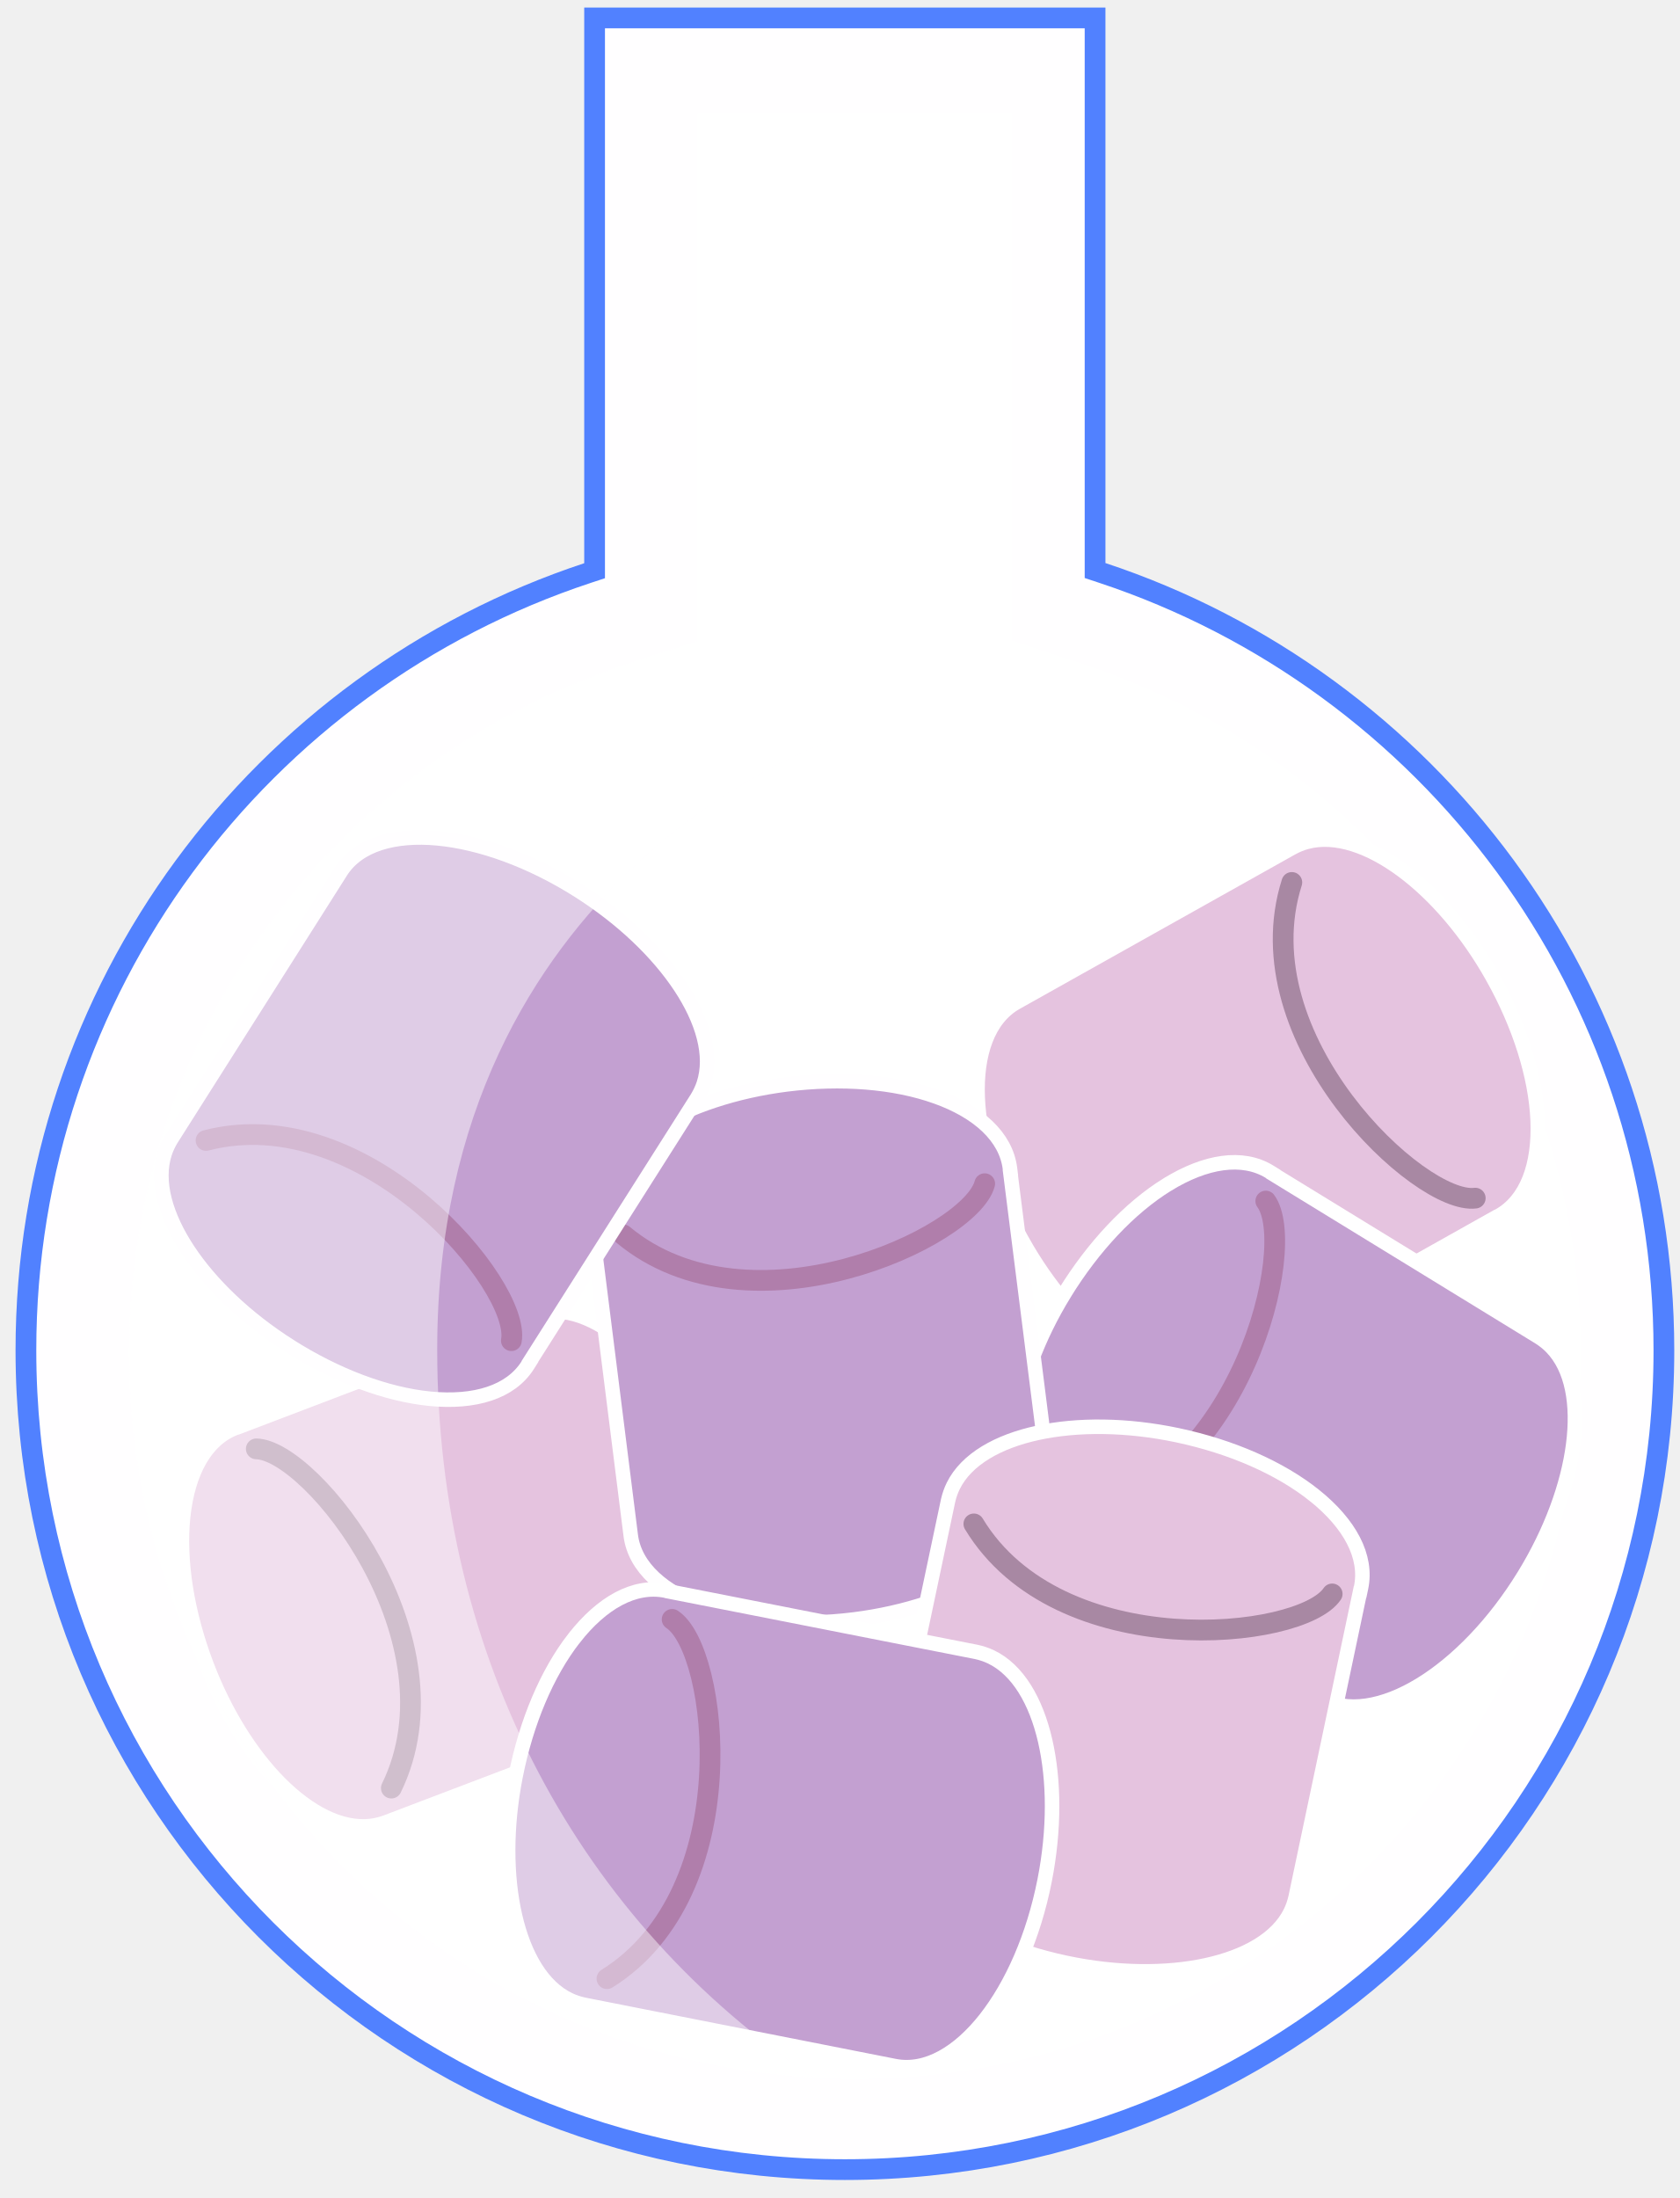
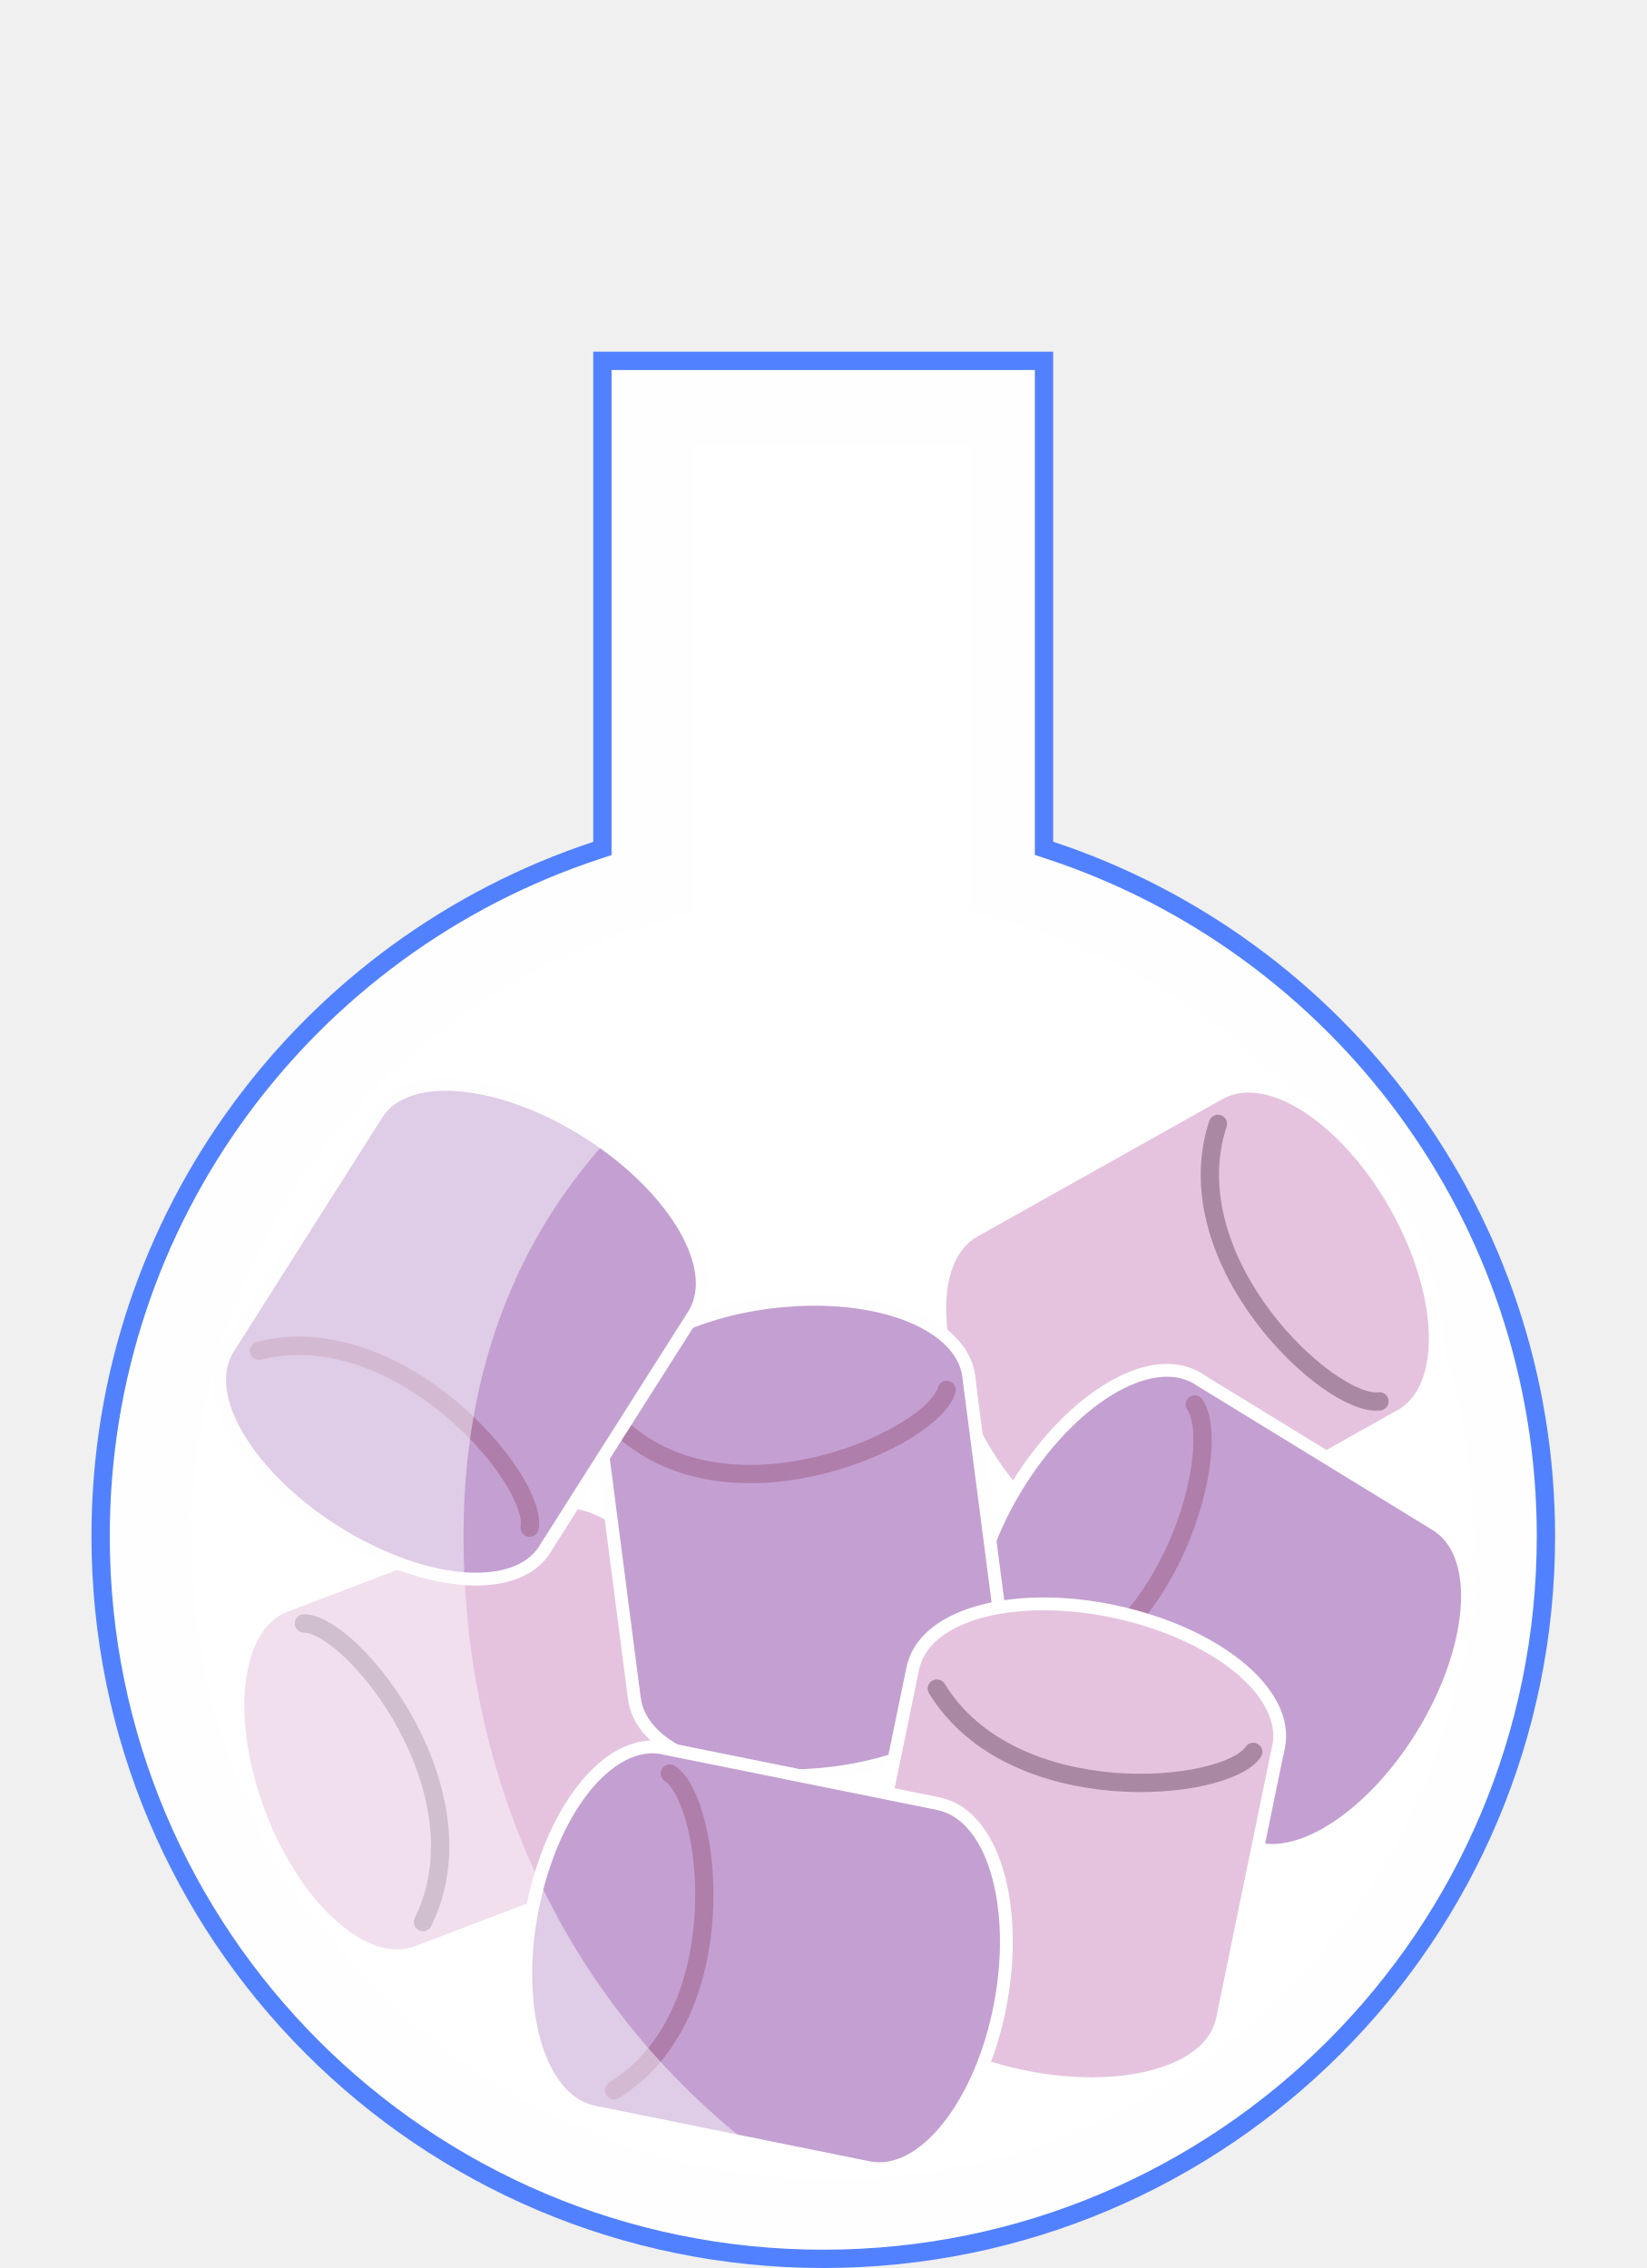
- <svg xmlns="http://www.w3.org/2000/svg" width="81" height="106" viewBox="0 0 81 106" fill="none">
-   <path d="M28.677 27.161V27.523L28.334 27.636C12.597 32.838 1.242 47.654 1.25 65.131V65.131C1.25 86.948 18.933 104.631 40.75 104.631C62.567 104.631 80.25 86.948 80.25 65.131C80.25 47.654 68.895 32.838 53.158 27.628L52.815 27.514V27.153V0.865H28.677V27.161Z" fill="#FFFEFF" stroke="#5181FF" />
-   <path d="M41.233 100.263C60.538 100.263 76.24 84.561 76.24 65.256C76.24 50.128 66.588 36.772 52.225 32.021L48.797 30.889V5.483H33.644V30.889L30.216 32.021C15.853 36.772 6.209 50.128 6.209 65.256C6.226 84.561 21.928 100.263 41.233 100.263Z" fill="white" />
-   <path d="M9.963 80.283L9.963 80.283C10.853 82.621 12.127 84.627 13.516 86.018C14.893 87.396 16.444 88.225 17.879 88.059C18.127 88.03 18.379 87.967 18.605 87.885L18.605 87.885L18.61 87.883L32.87 82.458L32.87 82.458C34.35 81.894 35.162 80.243 35.383 78.213C35.607 76.161 35.248 73.608 34.27 71.036L34.27 71.036C33.38 68.698 32.107 66.692 30.717 65.301C29.34 63.923 27.79 63.094 26.354 63.26C26.106 63.289 25.854 63.352 25.629 63.434L25.629 63.434L25.624 63.436L11.556 68.796L11.549 68.791L11.363 68.861C9.916 69.409 9.06 71.003 8.833 73.143L8.833 73.144C8.611 75.269 9.022 77.806 9.963 80.283Z" fill="#E5C3DF" stroke="white" stroke-width="0.7" />
-   <path d="M12.361 69.873C15.045 69.924 22.36 79.114 18.875 86.232" stroke="#A888A3" stroke-miterlimit="10" stroke-linecap="round" />
-   <path d="M71.994 47.132L71.994 47.131C70.771 44.949 69.216 43.152 67.638 41.981C66.073 40.82 64.418 40.228 63.022 40.603C62.781 40.668 62.541 40.767 62.33 40.882L62.33 40.882L62.325 40.884L49.016 48.345L49.016 48.345C47.635 49.12 47.075 50.872 47.154 52.913C47.234 54.976 47.964 57.448 49.309 59.849L49.31 59.849C50.533 62.031 52.087 63.828 53.666 64.999C55.231 66.16 56.886 66.753 58.281 66.377C58.523 66.312 58.763 66.213 58.974 66.099L58.974 66.099L58.978 66.096L72.106 58.728L72.114 58.732L72.287 58.635C73.638 57.88 74.251 56.178 74.161 54.028L74.161 54.027C74.068 51.892 73.289 49.444 71.994 47.132Z" fill="#E5C3DF" stroke="white" stroke-width="0.7" />
-   <path d="M71.151 57.781C68.489 58.124 59.904 50.108 62.305 42.556" stroke="#A888A3" stroke-miterlimit="10" stroke-linecap="round" />
-   <path d="M51.339 62.378L51.339 62.379C50.03 64.51 49.219 66.744 48.966 68.693C48.715 70.625 49.005 72.359 50.013 73.395C50.188 73.574 50.391 73.735 50.594 73.863L50.594 73.863L50.598 73.866L63.602 81.849L63.602 81.849C64.951 82.677 66.754 82.311 68.498 81.247C70.26 80.172 72.062 78.329 73.502 75.984L73.502 75.984C74.811 73.852 75.622 71.619 75.875 69.669C76.126 67.737 75.836 66.003 74.828 64.968C74.654 64.788 74.45 64.628 74.247 64.499L74.247 64.499L74.243 64.496L61.409 56.627L61.409 56.618L61.24 56.514C59.922 55.702 58.137 55.997 56.304 57.124L56.303 57.124C54.484 58.246 52.727 60.121 51.339 62.378Z" fill="#C3A0D1" stroke="white" stroke-width="0.7" />
-   <path d="M61.049 57.922C62.646 60.079 59.833 71.484 52.069 73.069" stroke="#B07EAB" stroke-miterlimit="10" stroke-linecap="round" />
-   <path d="M37.943 52.296L37.943 52.296C35.461 52.609 33.211 53.372 31.531 54.394C29.867 55.407 28.695 56.718 28.518 58.151C28.487 58.4 28.489 58.659 28.515 58.898L28.515 58.898L28.516 58.903L30.42 74.042L30.42 74.042C30.618 75.612 32.03 76.791 33.951 77.486C35.892 78.188 38.458 78.442 41.188 78.099L41.188 78.099C43.67 77.787 45.92 77.023 47.6 76.001C49.264 74.989 50.436 73.678 50.613 72.244C50.644 71.996 50.642 71.736 50.615 71.497L50.615 71.497L50.615 71.492L48.729 56.556L48.735 56.551L48.711 56.354C48.52 54.818 47.174 53.61 45.148 52.884L45.147 52.884C43.134 52.166 40.572 51.967 37.943 52.296Z" fill="#C3A0D1" stroke="#FFFEFF" stroke-width="0.7" />
-   <path d="M47.492 57.085C46.808 59.681 36.15 64.619 30.057 59.551" stroke="#B07EAB" stroke-miterlimit="10" stroke-linecap="round" />
-   <path d="M13.983 64.922L13.983 64.921C11.87 63.582 10.159 61.933 9.075 60.294C8 58.669 7.498 56.983 7.948 55.611C8.025 55.373 8.138 55.139 8.263 54.934L8.263 54.934L8.266 54.93L16.434 42.042L16.434 42.042C17.282 40.705 19.062 40.24 21.096 40.429C23.151 40.621 25.581 41.483 27.905 42.956L27.905 42.956C30.018 44.295 31.729 45.944 32.813 47.584C33.888 49.209 34.39 50.894 33.94 52.267C33.862 52.504 33.75 52.738 33.625 52.943L33.625 52.943L33.622 52.948L25.556 65.659L25.56 65.667L25.454 65.835C24.627 67.143 22.895 67.663 20.752 67.457L20.752 67.457C18.625 67.249 16.222 66.339 13.983 64.922Z" fill="#C3A0D1" stroke="#FFFEFF" stroke-width="0.7" />
-   <path d="M24.663 64.654C25.149 62.014 17.608 53.009 9.937 54.999" stroke="#B07EAB" stroke-miterlimit="10" stroke-linecap="round" />
-   <path d="M56.795 69.216L56.795 69.216C54.347 68.699 51.971 68.684 50.05 69.1C48.146 69.512 46.61 70.368 45.973 71.664C45.862 71.889 45.779 72.135 45.726 72.369L45.726 72.369L45.725 72.374L42.569 87.302L42.569 87.302C42.242 88.851 43.191 90.427 44.779 91.712C46.383 93.011 48.724 94.091 51.416 94.66L51.416 94.66C53.864 95.178 56.24 95.193 58.161 94.777C60.065 94.365 61.602 93.509 62.239 92.213C62.349 91.988 62.432 91.742 62.485 91.508L62.485 91.508L62.486 91.503L65.593 76.772L65.601 76.77L65.642 76.575C65.965 75.061 65.088 73.479 63.411 72.13L63.41 72.13C61.743 70.793 59.388 69.766 56.795 69.216Z" fill="#E5C3DF" stroke="white" stroke-width="0.7" />
-   <path d="M64.251 76.868C62.755 79.096 51.068 80.274 46.969 73.491" stroke="#A888A3" stroke-miterlimit="10" stroke-linecap="round" />
-   <path d="M24.868 85.655L24.868 85.655C24.384 88.11 24.401 90.486 24.843 92.401C25.281 94.3 26.157 95.824 27.462 96.444C27.688 96.551 27.935 96.63 28.17 96.68L28.17 96.68L28.175 96.681L43.144 99.635L43.144 99.635C44.697 99.942 46.26 98.971 47.524 97.366C48.801 95.744 49.849 93.389 50.382 90.689L50.382 90.689C50.866 88.235 50.849 85.859 50.407 83.944C49.969 82.045 49.093 80.521 47.788 79.901C47.562 79.794 47.315 79.714 47.08 79.664L47.08 79.664L47.075 79.663L32.304 76.756L32.301 76.748L32.106 76.71C30.588 76.407 29.018 77.305 27.692 79.001L27.691 79.001C26.377 80.686 25.382 83.056 24.868 85.655Z" fill="#C3A0D1" stroke="white" stroke-width="0.7" />
-   <path d="M32.417 78.096C34.666 79.562 36.001 91.232 29.274 95.422" stroke="#B07EAB" stroke-miterlimit="10" stroke-linecap="round" />
-   <path opacity="0.46" d="M39.285 100.213C20.887 99.198 6.225 83.912 6.225 65.264C6.225 50.136 15.878 36.781 30.232 32.029L33.66 30.898V5.483H40.067V35.732C40.067 35.732 21.087 42.14 21.087 65.073C21.078 80.076 28.043 92.749 39.285 100.213Z" fill="#FFFEFF" />
+ <svg xmlns="http://www.w3.org/2000/svg" width="90" height="124" viewBox="0 0 90 124" fill="none">
+   <path d="M32.927 46.027V46.389L32.584 46.502C16.847 51.704 5.492 66.521 5.5 83.998V83.999C5.5 105.816 23.183 123.5 45 123.5C66.817 123.5 84.5 105.816 84.5 83.999C84.5 66.521 73.145 51.704 57.408 46.494L57.065 46.38V46.019V19.73H32.927V46.027Z" fill="#FFFEFF" stroke="#5181FF" />
+   <path d="M45.483 119.132C64.788 119.132 80.49 103.429 80.49 84.123C80.49 68.995 70.838 55.639 56.475 50.887L53.047 49.755V24.348H37.894V49.755L34.466 50.887C20.103 55.639 10.459 68.995 10.459 84.123C10.476 103.429 26.178 119.132 45.483 119.132Z" fill="white" />
+   <path d="M14.179 99.175L14.179 99.175C15.064 101.505 16.334 103.503 17.723 104.886C19.099 106.257 20.65 107.078 22.087 106.908C22.336 106.879 22.588 106.815 22.814 106.733L22.814 106.733L22.819 106.731L37.124 101.278L37.124 101.278C38.607 100.712 39.426 99.063 39.654 97.036C39.884 94.988 39.531 92.442 38.559 89.879L38.559 89.879C37.674 87.549 36.403 85.552 35.015 84.169C33.639 82.798 32.088 81.976 30.65 82.146C30.401 82.175 30.149 82.239 29.923 82.322L29.923 82.322L29.918 82.324L15.805 87.711L15.799 87.706L15.614 87.776C14.162 88.327 13.3 89.919 13.066 92.055L13.066 92.056C12.838 94.177 13.243 96.707 14.179 99.175Z" fill="#E5C3DF" stroke="white" stroke-width="0.7" />
+   <path d="M16.613 88.757C19.312 88.801 26.644 97.964 23.118 105.087" stroke="#A888A3" stroke-miterlimit="10" stroke-linecap="round" />
+   <path d="M76.309 65.957L76.309 65.956C75.094 63.789 73.545 62.006 71.968 60.848C70.405 59.7 68.749 59.12 67.35 59.502C67.108 59.567 66.868 59.668 66.656 59.783L66.656 59.783L66.651 59.785L53.263 67.295L53.263 67.295C51.876 68.073 51.303 69.822 51.371 71.857C51.44 73.913 52.158 76.373 53.494 78.758L53.494 78.758C54.709 80.925 56.258 82.708 57.835 83.866C59.398 85.014 61.054 85.594 62.453 85.213C62.695 85.147 62.936 85.046 63.148 84.931L63.148 84.931L63.152 84.929L76.361 77.512L76.368 77.516L76.54 77.42C77.898 76.661 78.523 74.962 78.445 72.818L78.445 72.817C78.364 70.69 77.595 68.254 76.309 65.957Z" fill="#E5C3DF" stroke="white" stroke-width="0.7" />
+   <path d="M75.401 76.616C72.716 76.974 64.105 69.01 66.569 61.447" stroke="#A888A3" stroke-miterlimit="10" stroke-linecap="round" />
+   <path d="M55.591 81.249L55.591 81.249C54.282 83.382 53.469 85.616 53.216 87.565C52.964 89.497 53.254 91.232 54.261 92.267C54.436 92.446 54.639 92.607 54.842 92.735L54.842 92.735L54.846 92.738L67.847 100.716L67.847 100.716C69.196 101.544 71 101.178 72.743 100.113C74.506 99.037 76.309 97.194 77.75 94.848L77.75 94.848C79.059 92.716 79.872 90.482 80.125 88.532C80.377 86.6 80.087 84.866 79.08 83.831C78.905 83.652 78.702 83.491 78.499 83.362L78.499 83.362L78.494 83.359L65.663 75.494L65.663 75.486L65.494 75.381C64.176 74.57 62.391 74.865 60.558 75.993L60.557 75.993C58.738 77.116 56.979 78.991 55.591 81.249Z" fill="#C3A0D1" stroke="white" stroke-width="0.7" />
+   <path d="M65.301 76.789C66.897 78.946 64.081 90.349 56.316 91.937" stroke="#B07EAB" stroke-miterlimit="10" stroke-linecap="round" />
+   <path d="M42.15 71.185L42.15 71.185C39.663 71.489 37.409 72.244 35.729 73.258C34.063 74.263 32.892 75.568 32.718 77C32.688 77.248 32.691 77.507 32.718 77.745L32.718 77.745L32.719 77.75L34.674 92.863L34.674 92.863C34.877 94.432 36.297 95.612 38.224 96.311C40.172 97.018 42.745 97.279 45.481 96.945L45.481 96.945C47.968 96.641 50.222 95.886 51.902 94.872C53.567 93.867 54.739 92.562 54.913 91.13C54.943 90.883 54.94 90.623 54.913 90.385L54.913 90.385L54.912 90.38L52.976 75.471L52.983 75.466L52.957 75.268C52.761 73.733 51.407 72.524 49.374 71.793L49.374 71.793C47.354 71.071 44.785 70.865 42.15 71.185Z" fill="#C3A0D1" stroke="#FFFEFF" stroke-width="0.7" />
+   <path d="M51.743 75.992C51.066 78.569 40.417 83.444 34.304 78.389" stroke="#B07EAB" stroke-miterlimit="10" stroke-linecap="round" />
+   <path d="M18.277 83.717L18.277 83.717C16.149 82.368 14.422 80.713 13.324 79.072C12.236 77.445 11.721 75.76 12.165 74.391C12.242 74.154 12.353 73.921 12.478 73.718L12.478 73.718L12.481 73.713L20.6 60.912L20.6 60.912C21.443 59.582 23.227 59.131 25.267 59.332C27.33 59.535 29.772 60.41 32.113 61.893L32.114 61.893C34.241 63.242 35.968 64.897 37.066 66.538C38.154 68.165 38.669 69.85 38.225 71.219C38.149 71.456 38.037 71.689 37.912 71.893L37.912 71.893L37.909 71.897L29.894 84.521L29.898 84.529L29.791 84.698C28.968 86 27.232 86.507 25.083 86.288L25.083 86.288C22.948 86.067 20.532 85.144 18.277 83.717Z" fill="#C3A0D1" stroke="#FFFEFF" stroke-width="0.7" />
+   <path d="M28.948 83.521C29.418 80.906 21.82 71.925 14.161 73.853" stroke="#B07EAB" stroke-miterlimit="10" stroke-linecap="round" />
+   <path d="M60.975 88.122L60.974 88.122C58.518 87.591 56.137 87.561 54.213 87.964C52.308 88.363 50.772 89.207 50.14 90.5C50.03 90.724 49.949 90.969 49.897 91.203L49.897 91.203L49.895 91.208L46.825 106.091L46.825 106.091C46.506 107.637 47.469 109.216 49.067 110.507C50.682 111.813 53.035 112.905 55.737 113.491L55.737 113.491C58.193 114.022 60.575 114.052 62.498 113.649C64.403 113.25 65.94 112.406 66.572 111.113C66.681 110.889 66.763 110.644 66.815 110.41L66.815 110.41L66.816 110.405L69.837 95.722L69.845 95.72L69.886 95.523C70.2 94.011 69.311 92.427 67.623 91.071L67.622 91.071C65.943 89.726 63.576 88.687 60.975 88.122Z" fill="#E5C3DF" stroke="white" stroke-width="0.7" />
+   <path d="M68.5 95.785C67.019 97.991 55.348 99.088 51.209 92.321" stroke="#A888A3" stroke-miterlimit="10" stroke-linecap="round" />
+   <path d="M29.079 104.451L29.079 104.451C28.609 106.897 28.641 109.267 29.096 111.181C29.547 113.078 30.434 114.602 31.743 115.227C31.97 115.335 32.217 115.416 32.453 115.468L32.453 115.468L32.458 115.469L47.474 118.511L47.474 118.511C49.029 118.826 50.59 117.869 51.847 116.274C53.117 114.664 54.152 112.321 54.67 109.631L54.67 109.631C55.139 107.185 55.107 104.815 54.652 102.901C54.202 101.004 53.314 99.48 52.005 98.855C51.779 98.746 51.531 98.666 51.296 98.614L51.296 98.614L51.291 98.613L36.471 95.619L36.468 95.611L36.276 95.571C34.755 95.261 33.187 96.145 31.867 97.829L31.867 97.83C30.56 99.503 29.578 101.861 29.079 104.451Z" fill="#C3A0D1" stroke="white" stroke-width="0.7" />
+   <path d="M36.616 96.964C38.889 98.445 40.307 110.132 33.564 114.282" stroke="#B07EAB" stroke-miterlimit="10" stroke-linecap="round" />
+   <path opacity="0.46" d="M43.535 119.082C25.137 118.067 10.475 102.78 10.475 84.132C10.475 69.003 20.128 55.647 34.482 50.895L37.91 49.764V24.348H44.317V54.599C44.317 54.599 25.337 61.006 25.337 83.94C25.328 98.944 32.293 111.618 43.535 119.082Z" fill="#FFFEFF" />
</svg>
